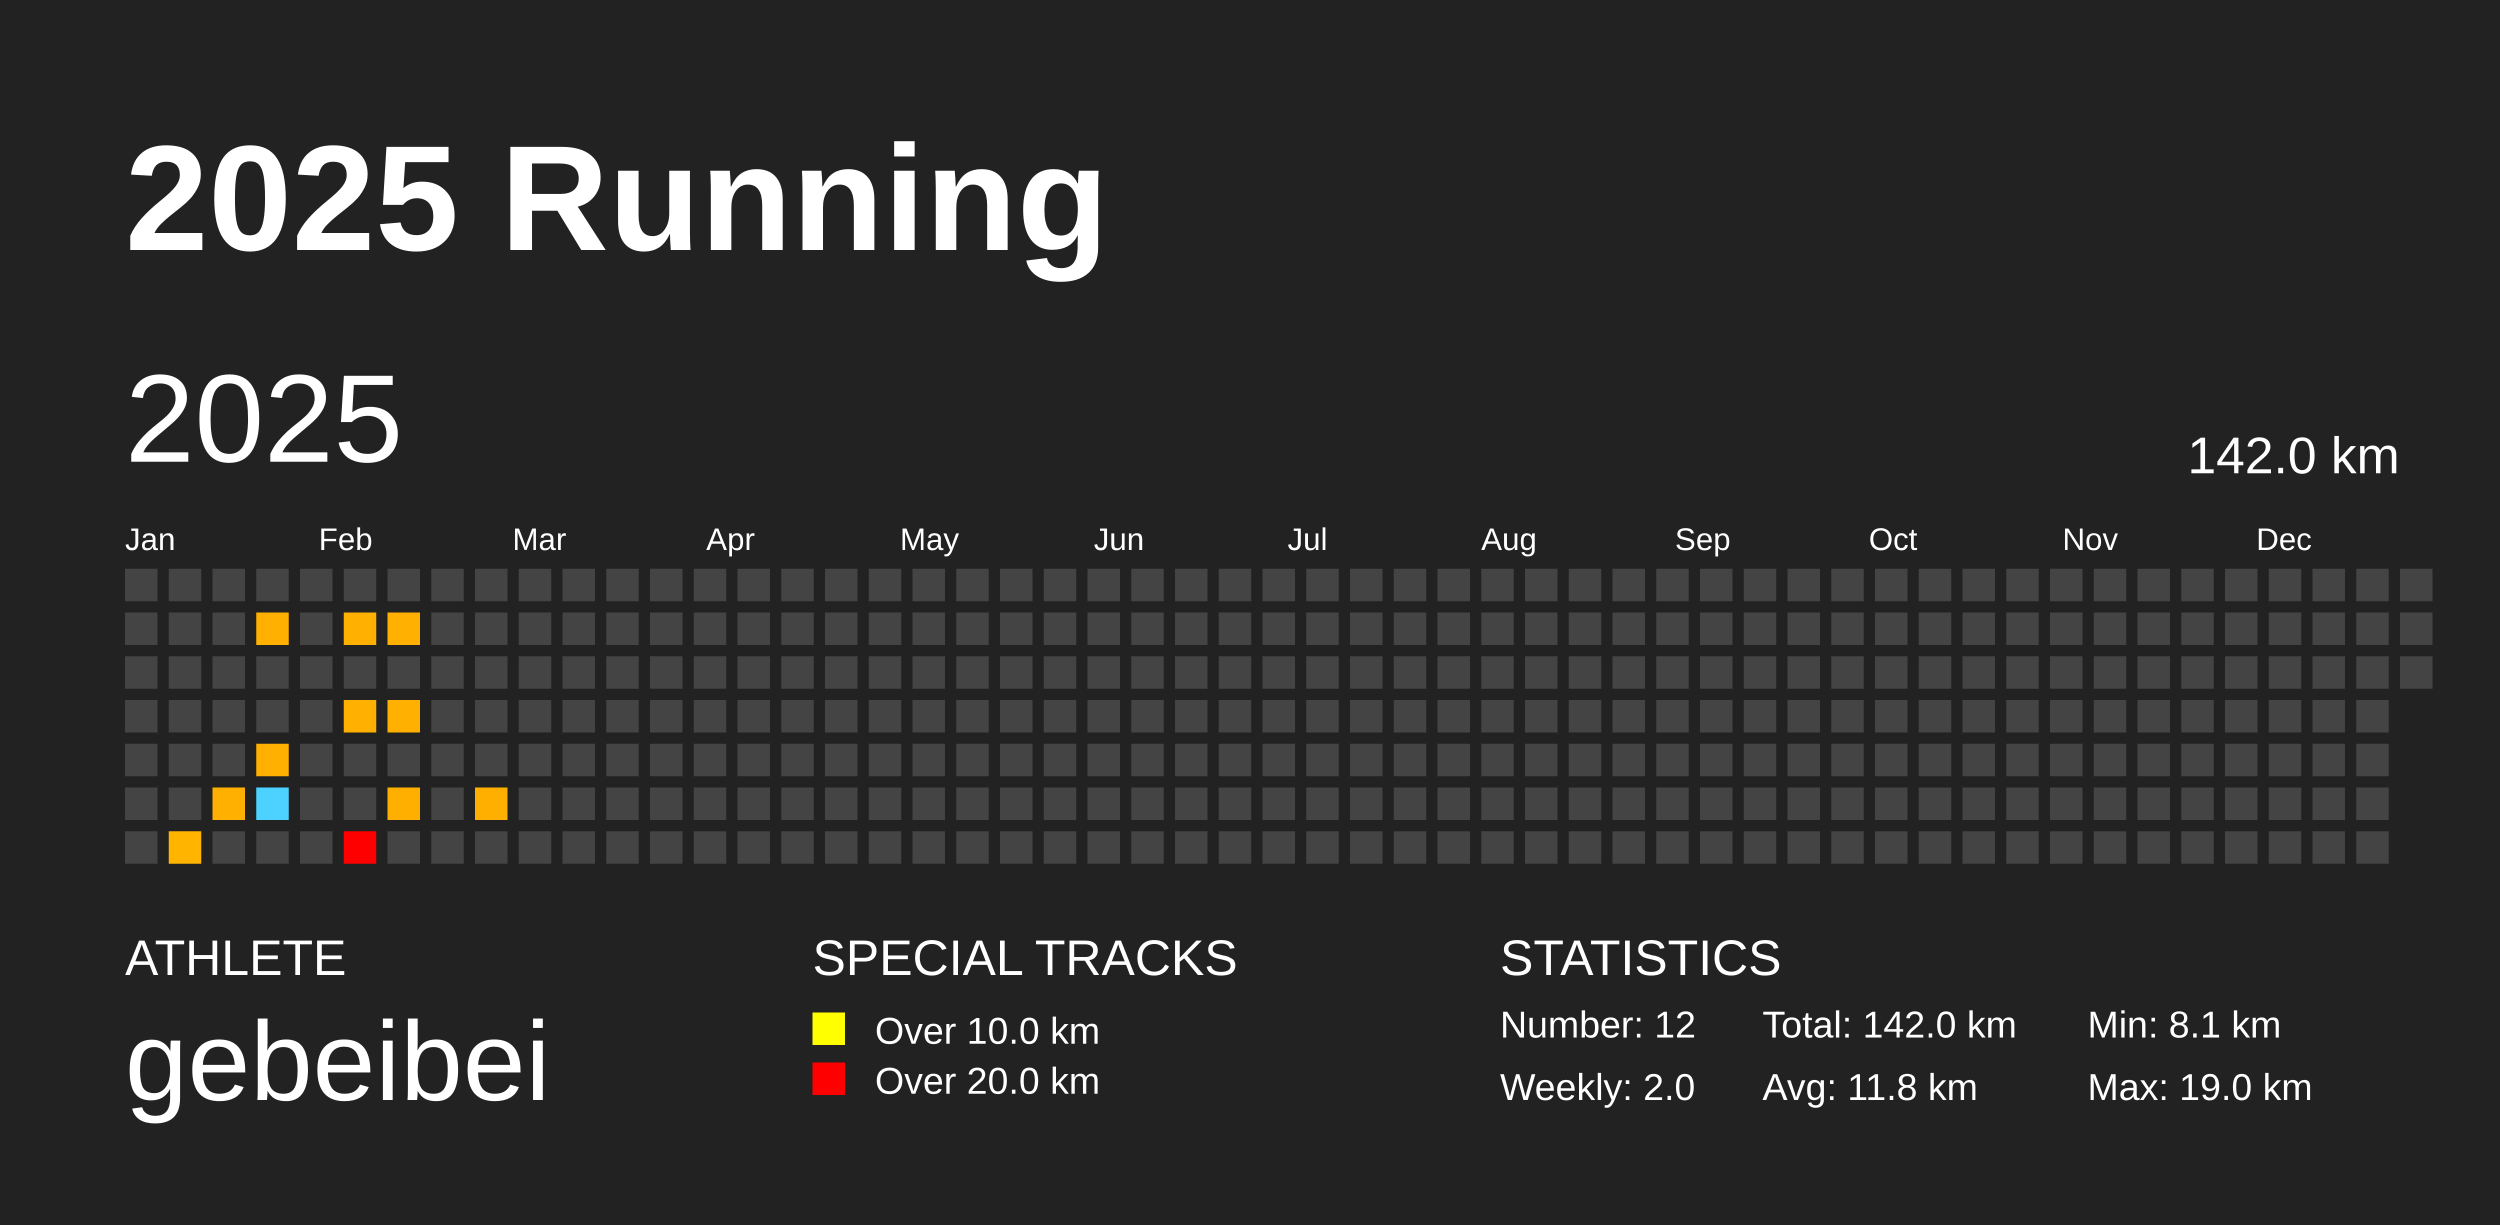
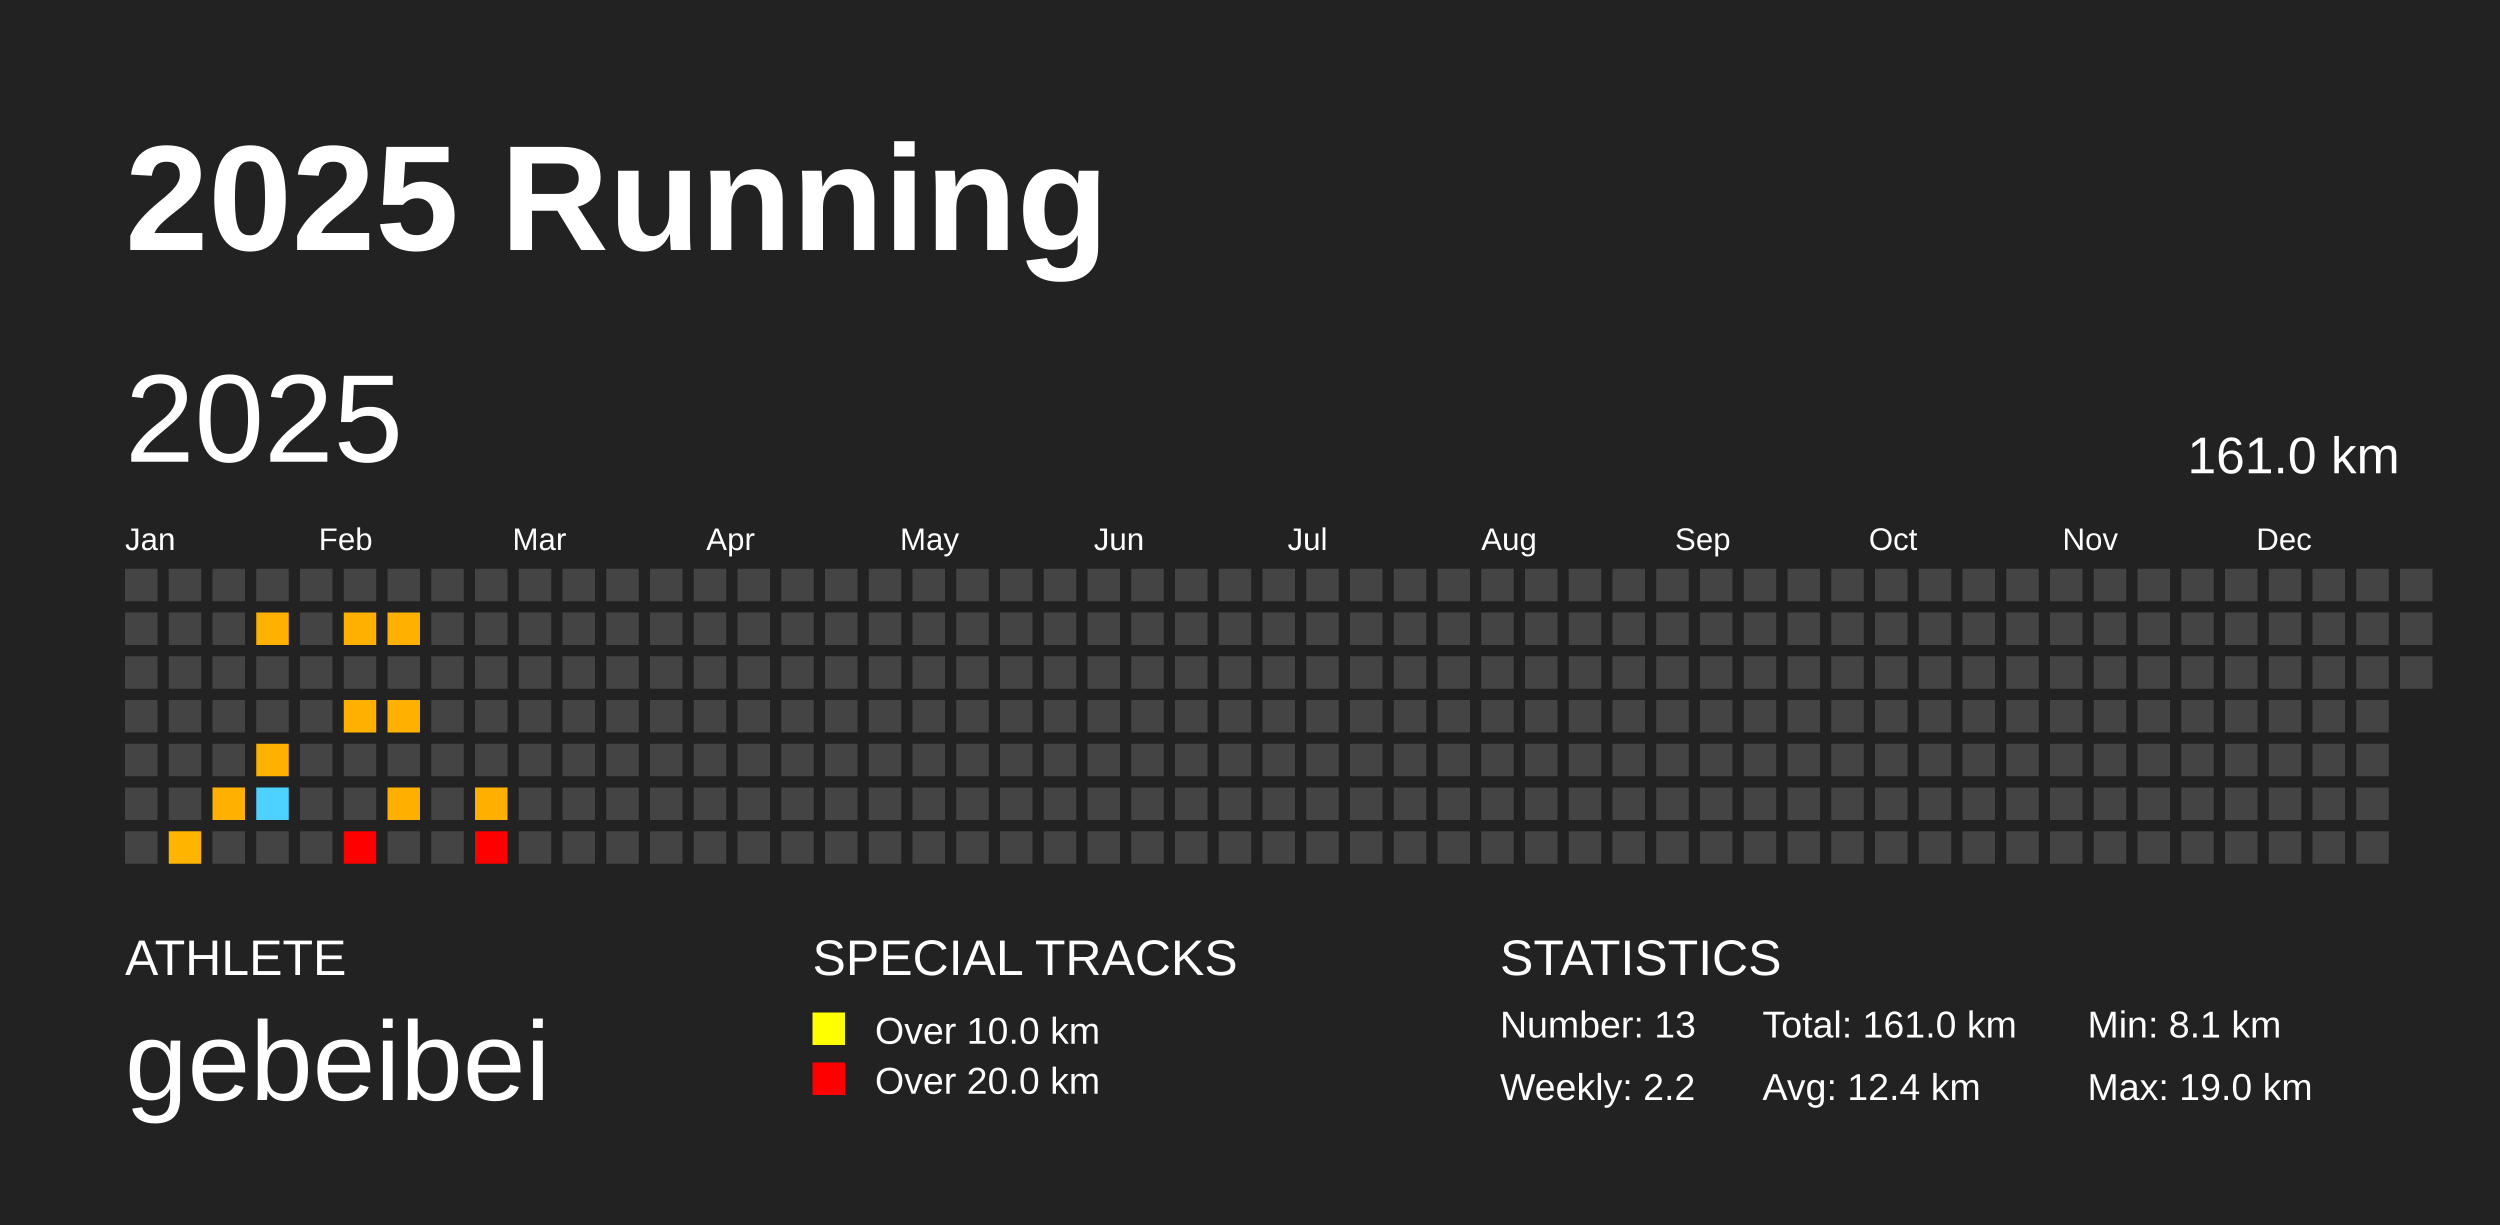
<svg xmlns="http://www.w3.org/2000/svg" baseProfile="full" height="98mm" version="1.1" viewBox="0,0,200,98" width="200mm">
  <defs />
  <rect fill="#222222" height="98" width="200" x="0" y="0" />
  <text fill="#FFFFFF" style="font-size:12px; font-family:Arial; font-weight:bold;" x="10" y="20">2025 Running</text>
  <text fill="#FFFFFF" style="font-size:4px; font-family:Arial" x="10" y="78">ATHLETE</text>
  <text fill="#FFFFFF" style="font-size:9px; font-family:Arial" x="10" y="88">gebeibei</text>
  <text fill="#FFFFFF" style="font-size:4px; font-family:Arial" x="65" y="78">SPECIAL TRACKS</text>
  <rect fill="yellow" height="2.6" width="2.6" x="65" y="81" />
  <text fill="#FFFFFF" style="font-size:3px; font-family:Arial" x="70" y="83.5">Over 10.0 km</text>
  <rect fill="red" height="2.6" width="2.6" x="65" y="85" />
  <text fill="#FFFFFF" style="font-size:3px; font-family:Arial" x="70" y="87.5">Over 20.0 km</text>
  <text fill="#FFFFFF" style="font-size:4px; font-family:Arial" x="120" y="78">STATISTICS</text>
-   <text fill="#FFFFFF" style="font-size:3px; font-family:Arial" x="120" y="83">Number: 12</text>
-   <text fill="#FFFFFF" style="font-size:3px; font-family:Arial" x="120" y="88">Weekly: 2.0</text>
-   <text fill="#FFFFFF" style="font-size:3px; font-family:Arial" x="141" y="83">Total: 142.0 km</text>
-   <text fill="#FFFFFF" style="font-size:3px; font-family:Arial" x="141" y="88">Avg: 11.8 km</text>
+   <text fill="#FFFFFF" style="font-size:3px; font-family:Arial" x="120" y="83">Number: 13</text>
+   <text fill="#FFFFFF" style="font-size:3px; font-family:Arial" x="120" y="88">Weekly: 2.2</text>
+   <text fill="#FFFFFF" style="font-size:3px; font-family:Arial" x="141" y="83">Total: 161.0 km</text>
+   <text fill="#FFFFFF" style="font-size:3px; font-family:Arial" x="141" y="88">Avg: 12.4 km</text>
  <text fill="#FFFFFF" style="font-size:3px; font-family:Arial" x="167" y="83">Min: 8.1 km</text>
  <text fill="#FFFFFF" style="font-size:3px; font-family:Arial" x="167" y="88">Max: 19.0 km</text>
  <text dominant-baseline="hanging" fill="#FFFFFF" style="font-size:10.0px; font-family:Arial;" x="10" y="30">2025</text>
-   <text dominant-baseline="hanging" fill="#FFFFFF" style="font-size:4.125px; font-family:Arial;" x="175" y="35">142.0 km</text>
+   <text dominant-baseline="hanging" fill="#FFFFFF" style="font-size:4.125px; font-family:Arial;" x="175" y="35">161.0 km</text>
  <text fill="#FFFFFF" style="font-size:2.5px; font-family:Arial" x="10.0" y="44">Jan</text>
  <text fill="#FFFFFF" style="font-size:2.5px; font-family:Arial" x="25.5" y="44">Feb</text>
  <text fill="#FFFFFF" style="font-size:2.5px; font-family:Arial" x="41.0" y="44">Mar</text>
  <text fill="#FFFFFF" style="font-size:2.5px; font-family:Arial" x="56.5" y="44">Apr</text>
  <text fill="#FFFFFF" style="font-size:2.5px; font-family:Arial" x="72.0" y="44">May</text>
  <text fill="#FFFFFF" style="font-size:2.5px; font-family:Arial" x="87.5" y="44">Jun</text>
  <text fill="#FFFFFF" style="font-size:2.5px; font-family:Arial" x="103.0" y="44">Jul</text>
  <text fill="#FFFFFF" style="font-size:2.5px; font-family:Arial" x="118.5" y="44">Aug</text>
  <text fill="#FFFFFF" style="font-size:2.5px; font-family:Arial" x="134.0" y="44">Sep</text>
  <text fill="#FFFFFF" style="font-size:2.5px; font-family:Arial" x="149.5" y="44">Oct</text>
  <text fill="#FFFFFF" style="font-size:2.5px; font-family:Arial" x="165.0" y="44">Nov</text>
  <text fill="#FFFFFF" style="font-size:2.5px; font-family:Arial" x="180.5" y="44">Dec</text>
  <rect fill="#444444" height="2.6" width="2.6" x="10.0" y="45.5" />
  <rect fill="#444444" height="2.6" width="2.6" x="10.0" y="49.0" />
  <rect fill="#444444" height="2.6" width="2.6" x="10.0" y="52.5" />
  <rect fill="#444444" height="2.6" width="2.6" x="10.0" y="56.0" />
  <rect fill="#444444" height="2.6" width="2.6" x="10.0" y="59.5" />
  <rect fill="#444444" height="2.6" width="2.6" x="10.0" y="63.0" />
  <rect fill="#444444" height="2.6" width="2.6" x="10.0" y="66.5" />
  <rect fill="#444444" height="2.6" width="2.6" x="13.5" y="45.5" />
  <rect fill="#444444" height="2.6" width="2.6" x="13.5" y="49.0" />
  <rect fill="#444444" height="2.6" width="2.6" x="13.5" y="52.5" />
  <rect fill="#444444" height="2.6" width="2.6" x="13.5" y="56.0" />
  <rect fill="#444444" height="2.6" width="2.6" x="13.5" y="59.5" />
  <rect fill="#444444" height="2.6" width="2.6" x="13.5" y="63.0" />
  <rect fill="#ffb500" height="2.6" width="2.6" x="13.5" y="66.5" />
  <rect fill="#444444" height="2.6" width="2.6" x="17.0" y="45.5" />
  <rect fill="#444444" height="2.6" width="2.6" x="17.0" y="49.0" />
  <rect fill="#444444" height="2.6" width="2.6" x="17.0" y="52.5" />
  <rect fill="#444444" height="2.6" width="2.6" x="17.0" y="56.0" />
  <rect fill="#444444" height="2.6" width="2.6" x="17.0" y="59.5" />
  <rect fill="#ffb000" height="2.6" width="2.6" x="17.0" y="63.0" />
  <rect fill="#444444" height="2.6" width="2.6" x="17.0" y="66.5" />
  <rect fill="#444444" height="2.6" width="2.6" x="20.5" y="45.5" />
  <rect fill="#ffb000" height="2.6" width="2.6" x="20.5" y="49.0" />
  <rect fill="#444444" height="2.6" width="2.6" x="20.5" y="52.5" />
  <rect fill="#444444" height="2.6" width="2.6" x="20.5" y="56.0" />
  <rect fill="#ffb000" height="2.6" width="2.6" x="20.5" y="59.5" />
  <rect fill="#4dd2ff" height="2.6" width="2.6" x="20.5" y="63.0" />
  <rect fill="#444444" height="2.6" width="2.6" x="20.5" y="66.5" />
  <rect fill="#444444" height="2.6" width="2.6" x="24.0" y="45.5" />
  <rect fill="#444444" height="2.6" width="2.6" x="24.0" y="49.0" />
  <rect fill="#444444" height="2.6" width="2.6" x="24.0" y="52.5" />
  <rect fill="#444444" height="2.6" width="2.6" x="24.0" y="56.0" />
  <rect fill="#444444" height="2.6" width="2.6" x="24.0" y="59.5" />
  <rect fill="#444444" height="2.6" width="2.6" x="24.0" y="63.0" />
  <rect fill="#444444" height="2.6" width="2.6" x="24.0" y="66.5" />
  <rect fill="#444444" height="2.6" width="2.6" x="27.5" y="45.5" />
  <rect fill="#ffb000" height="2.6" width="2.6" x="27.5" y="49.0" />
  <rect fill="#444444" height="2.6" width="2.6" x="27.5" y="52.5" />
  <rect fill="#ffb000" height="2.6" width="2.6" x="27.5" y="56.0" />
  <rect fill="#444444" height="2.6" width="2.6" x="27.5" y="59.5" />
  <rect fill="#444444" height="2.6" width="2.6" x="27.5" y="63.0" />
  <rect fill="#ff0000" height="2.6" width="2.6" x="27.5" y="66.5" />
  <rect fill="#444444" height="2.6" width="2.6" x="31.0" y="45.5" />
  <rect fill="#ffb000" height="2.6" width="2.6" x="31.0" y="49.0" />
  <rect fill="#444444" height="2.6" width="2.6" x="31.0" y="52.5" />
  <rect fill="#ffb000" height="2.6" width="2.6" x="31.0" y="56.0" />
  <rect fill="#444444" height="2.6" width="2.6" x="31.0" y="59.5" />
  <rect fill="#ffaf00" height="2.6" width="2.6" x="31.0" y="63.0" />
  <rect fill="#444444" height="2.6" width="2.6" x="31.0" y="66.5" />
  <rect fill="#444444" height="2.6" width="2.6" x="34.5" y="45.5" />
  <rect fill="#444444" height="2.6" width="2.6" x="34.5" y="49.0" />
  <rect fill="#444444" height="2.6" width="2.6" x="34.5" y="52.5" />
  <rect fill="#444444" height="2.6" width="2.6" x="34.5" y="56.0" />
  <rect fill="#444444" height="2.6" width="2.6" x="34.5" y="59.5" />
  <rect fill="#444444" height="2.6" width="2.6" x="34.5" y="63.0" />
  <rect fill="#444444" height="2.6" width="2.6" x="34.5" y="66.5" />
  <rect fill="#444444" height="2.6" width="2.6" x="38.0" y="45.5" />
  <rect fill="#444444" height="2.6" width="2.6" x="38.0" y="49.0" />
  <rect fill="#444444" height="2.6" width="2.6" x="38.0" y="52.5" />
  <rect fill="#444444" height="2.6" width="2.6" x="38.0" y="56.0" />
  <rect fill="#444444" height="2.6" width="2.6" x="38.0" y="59.5" />
  <rect fill="#ffaf00" height="2.6" width="2.6" x="38.0" y="63.0" />
-   <rect fill="#444444" height="2.6" width="2.6" x="38.0" y="66.5" />
+   <rect fill="#ff0000" height="2.6" width="2.6" x="38.0" y="66.5" />
  <rect fill="#444444" height="2.6" width="2.6" x="41.5" y="45.5" />
  <rect fill="#444444" height="2.6" width="2.6" x="41.5" y="49.0" />
  <rect fill="#444444" height="2.6" width="2.6" x="41.5" y="52.5" />
  <rect fill="#444444" height="2.6" width="2.6" x="41.5" y="56.0" />
  <rect fill="#444444" height="2.6" width="2.6" x="41.5" y="59.5" />
  <rect fill="#444444" height="2.6" width="2.6" x="41.5" y="63.0" />
  <rect fill="#444444" height="2.6" width="2.6" x="41.5" y="66.5" />
  <rect fill="#444444" height="2.6" width="2.6" x="45.0" y="45.5" />
  <rect fill="#444444" height="2.6" width="2.6" x="45.0" y="49.0" />
  <rect fill="#444444" height="2.6" width="2.6" x="45.0" y="52.5" />
  <rect fill="#444444" height="2.6" width="2.6" x="45.0" y="56.0" />
  <rect fill="#444444" height="2.6" width="2.6" x="45.0" y="59.5" />
  <rect fill="#444444" height="2.6" width="2.6" x="45.0" y="63.0" />
  <rect fill="#444444" height="2.6" width="2.6" x="45.0" y="66.5" />
  <rect fill="#444444" height="2.6" width="2.6" x="48.5" y="45.5" />
  <rect fill="#444444" height="2.6" width="2.6" x="48.5" y="49.0" />
  <rect fill="#444444" height="2.6" width="2.6" x="48.5" y="52.5" />
  <rect fill="#444444" height="2.6" width="2.6" x="48.5" y="56.0" />
  <rect fill="#444444" height="2.6" width="2.6" x="48.5" y="59.5" />
  <rect fill="#444444" height="2.6" width="2.6" x="48.5" y="63.0" />
  <rect fill="#444444" height="2.6" width="2.6" x="48.5" y="66.5" />
  <rect fill="#444444" height="2.6" width="2.6" x="52.0" y="45.5" />
  <rect fill="#444444" height="2.6" width="2.6" x="52.0" y="49.0" />
  <rect fill="#444444" height="2.6" width="2.6" x="52.0" y="52.5" />
  <rect fill="#444444" height="2.6" width="2.6" x="52.0" y="56.0" />
  <rect fill="#444444" height="2.6" width="2.6" x="52.0" y="59.5" />
  <rect fill="#444444" height="2.6" width="2.6" x="52.0" y="63.0" />
  <rect fill="#444444" height="2.6" width="2.6" x="52.0" y="66.5" />
  <rect fill="#444444" height="2.6" width="2.6" x="55.5" y="45.5" />
  <rect fill="#444444" height="2.6" width="2.6" x="55.5" y="49.0" />
  <rect fill="#444444" height="2.6" width="2.6" x="55.5" y="52.5" />
  <rect fill="#444444" height="2.6" width="2.6" x="55.5" y="56.0" />
  <rect fill="#444444" height="2.6" width="2.6" x="55.5" y="59.5" />
  <rect fill="#444444" height="2.6" width="2.6" x="55.5" y="63.0" />
  <rect fill="#444444" height="2.6" width="2.6" x="55.5" y="66.5" />
  <rect fill="#444444" height="2.6" width="2.6" x="59.0" y="45.5" />
  <rect fill="#444444" height="2.6" width="2.6" x="59.0" y="49.0" />
  <rect fill="#444444" height="2.6" width="2.6" x="59.0" y="52.5" />
  <rect fill="#444444" height="2.6" width="2.6" x="59.0" y="56.0" />
  <rect fill="#444444" height="2.6" width="2.6" x="59.0" y="59.5" />
  <rect fill="#444444" height="2.6" width="2.6" x="59.0" y="63.0" />
  <rect fill="#444444" height="2.6" width="2.6" x="59.0" y="66.5" />
  <rect fill="#444444" height="2.6" width="2.6" x="62.5" y="45.5" />
  <rect fill="#444444" height="2.6" width="2.6" x="62.5" y="49.0" />
  <rect fill="#444444" height="2.6" width="2.6" x="62.5" y="52.5" />
  <rect fill="#444444" height="2.6" width="2.6" x="62.5" y="56.0" />
  <rect fill="#444444" height="2.6" width="2.6" x="62.5" y="59.5" />
  <rect fill="#444444" height="2.6" width="2.6" x="62.5" y="63.0" />
  <rect fill="#444444" height="2.6" width="2.6" x="62.5" y="66.5" />
  <rect fill="#444444" height="2.6" width="2.6" x="66.0" y="45.5" />
  <rect fill="#444444" height="2.6" width="2.6" x="66.0" y="49.0" />
  <rect fill="#444444" height="2.6" width="2.6" x="66.0" y="52.5" />
  <rect fill="#444444" height="2.6" width="2.6" x="66.0" y="56.0" />
  <rect fill="#444444" height="2.6" width="2.6" x="66.0" y="59.5" />
  <rect fill="#444444" height="2.6" width="2.6" x="66.0" y="63.0" />
  <rect fill="#444444" height="2.6" width="2.6" x="66.0" y="66.5" />
  <rect fill="#444444" height="2.6" width="2.6" x="69.5" y="45.5" />
  <rect fill="#444444" height="2.6" width="2.6" x="69.5" y="49.0" />
  <rect fill="#444444" height="2.6" width="2.6" x="69.5" y="52.5" />
  <rect fill="#444444" height="2.6" width="2.6" x="69.5" y="56.0" />
  <rect fill="#444444" height="2.6" width="2.6" x="69.5" y="59.5" />
  <rect fill="#444444" height="2.6" width="2.6" x="69.5" y="63.0" />
  <rect fill="#444444" height="2.6" width="2.6" x="69.5" y="66.5" />
  <rect fill="#444444" height="2.6" width="2.6" x="73.0" y="45.5" />
  <rect fill="#444444" height="2.6" width="2.6" x="73.0" y="49.0" />
  <rect fill="#444444" height="2.6" width="2.6" x="73.0" y="52.5" />
  <rect fill="#444444" height="2.6" width="2.6" x="73.0" y="56.0" />
  <rect fill="#444444" height="2.6" width="2.6" x="73.0" y="59.5" />
  <rect fill="#444444" height="2.6" width="2.6" x="73.0" y="63.0" />
  <rect fill="#444444" height="2.6" width="2.6" x="73.0" y="66.5" />
  <rect fill="#444444" height="2.6" width="2.6" x="76.5" y="45.5" />
  <rect fill="#444444" height="2.6" width="2.6" x="76.5" y="49.0" />
  <rect fill="#444444" height="2.6" width="2.6" x="76.5" y="52.5" />
  <rect fill="#444444" height="2.6" width="2.6" x="76.5" y="56.0" />
  <rect fill="#444444" height="2.6" width="2.6" x="76.5" y="59.5" />
  <rect fill="#444444" height="2.6" width="2.6" x="76.5" y="63.0" />
  <rect fill="#444444" height="2.6" width="2.6" x="76.5" y="66.5" />
  <rect fill="#444444" height="2.6" width="2.6" x="80.0" y="45.5" />
  <rect fill="#444444" height="2.6" width="2.6" x="80.0" y="49.0" />
  <rect fill="#444444" height="2.6" width="2.6" x="80.0" y="52.5" />
  <rect fill="#444444" height="2.6" width="2.6" x="80.0" y="56.0" />
  <rect fill="#444444" height="2.6" width="2.6" x="80.0" y="59.5" />
  <rect fill="#444444" height="2.6" width="2.6" x="80.0" y="63.0" />
  <rect fill="#444444" height="2.6" width="2.6" x="80.0" y="66.5" />
  <rect fill="#444444" height="2.6" width="2.6" x="83.5" y="45.5" />
  <rect fill="#444444" height="2.6" width="2.6" x="83.5" y="49.0" />
  <rect fill="#444444" height="2.6" width="2.6" x="83.5" y="52.5" />
  <rect fill="#444444" height="2.6" width="2.6" x="83.5" y="56.0" />
  <rect fill="#444444" height="2.6" width="2.6" x="83.5" y="59.5" />
  <rect fill="#444444" height="2.6" width="2.6" x="83.5" y="63.0" />
  <rect fill="#444444" height="2.6" width="2.6" x="83.5" y="66.5" />
  <rect fill="#444444" height="2.6" width="2.6" x="87.0" y="45.5" />
  <rect fill="#444444" height="2.6" width="2.6" x="87.0" y="49.0" />
  <rect fill="#444444" height="2.6" width="2.6" x="87.0" y="52.5" />
  <rect fill="#444444" height="2.6" width="2.6" x="87.0" y="56.0" />
  <rect fill="#444444" height="2.6" width="2.6" x="87.0" y="59.5" />
  <rect fill="#444444" height="2.6" width="2.6" x="87.0" y="63.0" />
  <rect fill="#444444" height="2.6" width="2.6" x="87.0" y="66.5" />
  <rect fill="#444444" height="2.6" width="2.6" x="90.5" y="45.5" />
  <rect fill="#444444" height="2.6" width="2.6" x="90.5" y="49.0" />
  <rect fill="#444444" height="2.6" width="2.6" x="90.5" y="52.5" />
  <rect fill="#444444" height="2.6" width="2.6" x="90.5" y="56.0" />
  <rect fill="#444444" height="2.6" width="2.6" x="90.5" y="59.5" />
  <rect fill="#444444" height="2.6" width="2.6" x="90.5" y="63.0" />
  <rect fill="#444444" height="2.6" width="2.6" x="90.5" y="66.5" />
  <rect fill="#444444" height="2.6" width="2.6" x="94.0" y="45.5" />
  <rect fill="#444444" height="2.6" width="2.6" x="94.0" y="49.0" />
  <rect fill="#444444" height="2.6" width="2.6" x="94.0" y="52.5" />
  <rect fill="#444444" height="2.6" width="2.6" x="94.0" y="56.0" />
  <rect fill="#444444" height="2.6" width="2.6" x="94.0" y="59.5" />
  <rect fill="#444444" height="2.6" width="2.6" x="94.0" y="63.0" />
  <rect fill="#444444" height="2.6" width="2.6" x="94.0" y="66.5" />
  <rect fill="#444444" height="2.6" width="2.6" x="97.5" y="45.5" />
  <rect fill="#444444" height="2.6" width="2.6" x="97.5" y="49.0" />
  <rect fill="#444444" height="2.6" width="2.6" x="97.5" y="52.5" />
  <rect fill="#444444" height="2.6" width="2.6" x="97.5" y="56.0" />
  <rect fill="#444444" height="2.6" width="2.6" x="97.5" y="59.5" />
  <rect fill="#444444" height="2.6" width="2.6" x="97.5" y="63.0" />
  <rect fill="#444444" height="2.6" width="2.6" x="97.5" y="66.5" />
  <rect fill="#444444" height="2.6" width="2.6" x="101.0" y="45.5" />
  <rect fill="#444444" height="2.6" width="2.6" x="101.0" y="49.0" />
  <rect fill="#444444" height="2.6" width="2.6" x="101.0" y="52.5" />
  <rect fill="#444444" height="2.6" width="2.6" x="101.0" y="56.0" />
  <rect fill="#444444" height="2.6" width="2.6" x="101.0" y="59.5" />
  <rect fill="#444444" height="2.6" width="2.6" x="101.0" y="63.0" />
  <rect fill="#444444" height="2.6" width="2.6" x="101.0" y="66.5" />
  <rect fill="#444444" height="2.6" width="2.6" x="104.5" y="45.5" />
  <rect fill="#444444" height="2.6" width="2.6" x="104.5" y="49.0" />
  <rect fill="#444444" height="2.6" width="2.6" x="104.5" y="52.5" />
  <rect fill="#444444" height="2.6" width="2.6" x="104.5" y="56.0" />
  <rect fill="#444444" height="2.6" width="2.6" x="104.5" y="59.5" />
  <rect fill="#444444" height="2.6" width="2.6" x="104.5" y="63.0" />
  <rect fill="#444444" height="2.6" width="2.6" x="104.5" y="66.5" />
  <rect fill="#444444" height="2.6" width="2.6" x="108.0" y="45.5" />
  <rect fill="#444444" height="2.6" width="2.6" x="108.0" y="49.0" />
  <rect fill="#444444" height="2.6" width="2.6" x="108.0" y="52.5" />
  <rect fill="#444444" height="2.6" width="2.6" x="108.0" y="56.0" />
  <rect fill="#444444" height="2.6" width="2.6" x="108.0" y="59.5" />
  <rect fill="#444444" height="2.6" width="2.6" x="108.0" y="63.0" />
  <rect fill="#444444" height="2.6" width="2.6" x="108.0" y="66.5" />
  <rect fill="#444444" height="2.6" width="2.6" x="111.5" y="45.5" />
  <rect fill="#444444" height="2.6" width="2.6" x="111.5" y="49.0" />
  <rect fill="#444444" height="2.6" width="2.6" x="111.5" y="52.5" />
  <rect fill="#444444" height="2.6" width="2.6" x="111.5" y="56.0" />
  <rect fill="#444444" height="2.6" width="2.6" x="111.5" y="59.5" />
  <rect fill="#444444" height="2.6" width="2.6" x="111.5" y="63.0" />
  <rect fill="#444444" height="2.6" width="2.6" x="111.5" y="66.5" />
  <rect fill="#444444" height="2.6" width="2.6" x="115.0" y="45.5" />
  <rect fill="#444444" height="2.6" width="2.6" x="115.0" y="49.0" />
  <rect fill="#444444" height="2.6" width="2.6" x="115.0" y="52.5" />
  <rect fill="#444444" height="2.6" width="2.6" x="115.0" y="56.0" />
  <rect fill="#444444" height="2.6" width="2.6" x="115.0" y="59.5" />
  <rect fill="#444444" height="2.6" width="2.6" x="115.0" y="63.0" />
  <rect fill="#444444" height="2.6" width="2.6" x="115.0" y="66.5" />
  <rect fill="#444444" height="2.6" width="2.6" x="118.5" y="45.5" />
  <rect fill="#444444" height="2.6" width="2.6" x="118.5" y="49.0" />
  <rect fill="#444444" height="2.6" width="2.6" x="118.5" y="52.5" />
  <rect fill="#444444" height="2.6" width="2.6" x="118.5" y="56.0" />
  <rect fill="#444444" height="2.6" width="2.6" x="118.5" y="59.5" />
  <rect fill="#444444" height="2.6" width="2.6" x="118.5" y="63.0" />
  <rect fill="#444444" height="2.6" width="2.6" x="118.5" y="66.5" />
  <rect fill="#444444" height="2.6" width="2.6" x="122.0" y="45.5" />
  <rect fill="#444444" height="2.6" width="2.6" x="122.0" y="49.0" />
  <rect fill="#444444" height="2.6" width="2.6" x="122.0" y="52.5" />
  <rect fill="#444444" height="2.6" width="2.6" x="122.0" y="56.0" />
  <rect fill="#444444" height="2.6" width="2.6" x="122.0" y="59.5" />
  <rect fill="#444444" height="2.6" width="2.6" x="122.0" y="63.0" />
  <rect fill="#444444" height="2.6" width="2.6" x="122.0" y="66.5" />
  <rect fill="#444444" height="2.6" width="2.6" x="125.5" y="45.5" />
  <rect fill="#444444" height="2.6" width="2.6" x="125.5" y="49.0" />
  <rect fill="#444444" height="2.6" width="2.6" x="125.5" y="52.5" />
  <rect fill="#444444" height="2.6" width="2.6" x="125.5" y="56.0" />
  <rect fill="#444444" height="2.6" width="2.6" x="125.5" y="59.5" />
  <rect fill="#444444" height="2.6" width="2.6" x="125.5" y="63.0" />
  <rect fill="#444444" height="2.6" width="2.6" x="125.5" y="66.5" />
  <rect fill="#444444" height="2.6" width="2.6" x="129.0" y="45.5" />
  <rect fill="#444444" height="2.6" width="2.6" x="129.0" y="49.0" />
  <rect fill="#444444" height="2.6" width="2.6" x="129.0" y="52.5" />
  <rect fill="#444444" height="2.6" width="2.6" x="129.0" y="56.0" />
  <rect fill="#444444" height="2.6" width="2.6" x="129.0" y="59.5" />
  <rect fill="#444444" height="2.6" width="2.6" x="129.0" y="63.0" />
  <rect fill="#444444" height="2.6" width="2.6" x="129.0" y="66.5" />
  <rect fill="#444444" height="2.6" width="2.6" x="132.5" y="45.5" />
  <rect fill="#444444" height="2.6" width="2.6" x="132.5" y="49.0" />
  <rect fill="#444444" height="2.6" width="2.6" x="132.5" y="52.5" />
  <rect fill="#444444" height="2.6" width="2.6" x="132.5" y="56.0" />
  <rect fill="#444444" height="2.6" width="2.6" x="132.5" y="59.5" />
  <rect fill="#444444" height="2.6" width="2.6" x="132.5" y="63.0" />
  <rect fill="#444444" height="2.6" width="2.6" x="132.5" y="66.5" />
  <rect fill="#444444" height="2.6" width="2.6" x="136.0" y="45.5" />
  <rect fill="#444444" height="2.6" width="2.6" x="136.0" y="49.0" />
  <rect fill="#444444" height="2.6" width="2.6" x="136.0" y="52.5" />
  <rect fill="#444444" height="2.6" width="2.6" x="136.0" y="56.0" />
  <rect fill="#444444" height="2.6" width="2.6" x="136.0" y="59.5" />
  <rect fill="#444444" height="2.6" width="2.6" x="136.0" y="63.0" />
  <rect fill="#444444" height="2.6" width="2.6" x="136.0" y="66.5" />
  <rect fill="#444444" height="2.6" width="2.6" x="139.5" y="45.5" />
  <rect fill="#444444" height="2.6" width="2.6" x="139.5" y="49.0" />
  <rect fill="#444444" height="2.6" width="2.6" x="139.5" y="52.5" />
  <rect fill="#444444" height="2.6" width="2.6" x="139.5" y="56.0" />
  <rect fill="#444444" height="2.6" width="2.6" x="139.5" y="59.5" />
  <rect fill="#444444" height="2.6" width="2.6" x="139.5" y="63.0" />
  <rect fill="#444444" height="2.6" width="2.6" x="139.5" y="66.5" />
  <rect fill="#444444" height="2.6" width="2.6" x="143.0" y="45.5" />
  <rect fill="#444444" height="2.6" width="2.6" x="143.0" y="49.0" />
  <rect fill="#444444" height="2.6" width="2.6" x="143.0" y="52.5" />
  <rect fill="#444444" height="2.6" width="2.6" x="143.0" y="56.0" />
  <rect fill="#444444" height="2.6" width="2.6" x="143.0" y="59.5" />
  <rect fill="#444444" height="2.6" width="2.6" x="143.0" y="63.0" />
  <rect fill="#444444" height="2.6" width="2.6" x="143.0" y="66.5" />
  <rect fill="#444444" height="2.6" width="2.6" x="146.5" y="45.5" />
  <rect fill="#444444" height="2.6" width="2.6" x="146.5" y="49.0" />
  <rect fill="#444444" height="2.6" width="2.6" x="146.5" y="52.5" />
  <rect fill="#444444" height="2.6" width="2.6" x="146.5" y="56.0" />
  <rect fill="#444444" height="2.6" width="2.6" x="146.5" y="59.5" />
  <rect fill="#444444" height="2.6" width="2.6" x="146.5" y="63.0" />
  <rect fill="#444444" height="2.6" width="2.6" x="146.5" y="66.5" />
  <rect fill="#444444" height="2.6" width="2.6" x="150.0" y="45.5" />
  <rect fill="#444444" height="2.6" width="2.6" x="150.0" y="49.0" />
  <rect fill="#444444" height="2.6" width="2.6" x="150.0" y="52.5" />
  <rect fill="#444444" height="2.6" width="2.6" x="150.0" y="56.0" />
  <rect fill="#444444" height="2.6" width="2.6" x="150.0" y="59.5" />
  <rect fill="#444444" height="2.6" width="2.6" x="150.0" y="63.0" />
  <rect fill="#444444" height="2.6" width="2.6" x="150.0" y="66.5" />
  <rect fill="#444444" height="2.6" width="2.6" x="153.5" y="45.5" />
  <rect fill="#444444" height="2.6" width="2.6" x="153.5" y="49.0" />
  <rect fill="#444444" height="2.6" width="2.6" x="153.5" y="52.5" />
  <rect fill="#444444" height="2.6" width="2.6" x="153.5" y="56.0" />
  <rect fill="#444444" height="2.6" width="2.6" x="153.5" y="59.5" />
  <rect fill="#444444" height="2.6" width="2.6" x="153.5" y="63.0" />
  <rect fill="#444444" height="2.6" width="2.6" x="153.5" y="66.5" />
  <rect fill="#444444" height="2.6" width="2.6" x="157.0" y="45.5" />
  <rect fill="#444444" height="2.6" width="2.6" x="157.0" y="49.0" />
  <rect fill="#444444" height="2.6" width="2.6" x="157.0" y="52.5" />
  <rect fill="#444444" height="2.6" width="2.6" x="157.0" y="56.0" />
  <rect fill="#444444" height="2.6" width="2.6" x="157.0" y="59.5" />
  <rect fill="#444444" height="2.6" width="2.6" x="157.0" y="63.0" />
  <rect fill="#444444" height="2.6" width="2.6" x="157.0" y="66.5" />
  <rect fill="#444444" height="2.6" width="2.6" x="160.5" y="45.5" />
  <rect fill="#444444" height="2.6" width="2.6" x="160.5" y="49.0" />
  <rect fill="#444444" height="2.6" width="2.6" x="160.5" y="52.5" />
  <rect fill="#444444" height="2.6" width="2.6" x="160.5" y="56.0" />
  <rect fill="#444444" height="2.6" width="2.6" x="160.5" y="59.5" />
  <rect fill="#444444" height="2.6" width="2.6" x="160.5" y="63.0" />
  <rect fill="#444444" height="2.6" width="2.6" x="160.5" y="66.5" />
  <rect fill="#444444" height="2.6" width="2.6" x="164.0" y="45.5" />
  <rect fill="#444444" height="2.6" width="2.6" x="164.0" y="49.0" />
  <rect fill="#444444" height="2.6" width="2.6" x="164.0" y="52.5" />
  <rect fill="#444444" height="2.6" width="2.6" x="164.0" y="56.0" />
  <rect fill="#444444" height="2.6" width="2.6" x="164.0" y="59.5" />
  <rect fill="#444444" height="2.6" width="2.6" x="164.0" y="63.0" />
  <rect fill="#444444" height="2.6" width="2.6" x="164.0" y="66.5" />
  <rect fill="#444444" height="2.6" width="2.6" x="167.5" y="45.5" />
  <rect fill="#444444" height="2.6" width="2.6" x="167.5" y="49.0" />
  <rect fill="#444444" height="2.6" width="2.6" x="167.5" y="52.5" />
  <rect fill="#444444" height="2.6" width="2.6" x="167.5" y="56.0" />
  <rect fill="#444444" height="2.6" width="2.6" x="167.5" y="59.5" />
  <rect fill="#444444" height="2.6" width="2.6" x="167.5" y="63.0" />
  <rect fill="#444444" height="2.6" width="2.6" x="167.5" y="66.5" />
  <rect fill="#444444" height="2.6" width="2.6" x="171.0" y="45.5" />
  <rect fill="#444444" height="2.6" width="2.6" x="171.0" y="49.0" />
  <rect fill="#444444" height="2.6" width="2.6" x="171.0" y="52.5" />
  <rect fill="#444444" height="2.6" width="2.6" x="171.0" y="56.0" />
  <rect fill="#444444" height="2.6" width="2.6" x="171.0" y="59.5" />
  <rect fill="#444444" height="2.6" width="2.6" x="171.0" y="63.0" />
  <rect fill="#444444" height="2.6" width="2.6" x="171.0" y="66.5" />
  <rect fill="#444444" height="2.6" width="2.6" x="174.5" y="45.5" />
  <rect fill="#444444" height="2.6" width="2.6" x="174.5" y="49.0" />
  <rect fill="#444444" height="2.6" width="2.6" x="174.5" y="52.5" />
  <rect fill="#444444" height="2.6" width="2.6" x="174.5" y="56.0" />
  <rect fill="#444444" height="2.6" width="2.6" x="174.5" y="59.5" />
  <rect fill="#444444" height="2.6" width="2.6" x="174.5" y="63.0" />
  <rect fill="#444444" height="2.6" width="2.6" x="174.5" y="66.5" />
  <rect fill="#444444" height="2.6" width="2.6" x="178.0" y="45.5" />
  <rect fill="#444444" height="2.6" width="2.6" x="178.0" y="49.0" />
  <rect fill="#444444" height="2.6" width="2.6" x="178.0" y="52.5" />
  <rect fill="#444444" height="2.6" width="2.6" x="178.0" y="56.0" />
  <rect fill="#444444" height="2.6" width="2.6" x="178.0" y="59.5" />
  <rect fill="#444444" height="2.6" width="2.6" x="178.0" y="63.0" />
  <rect fill="#444444" height="2.6" width="2.6" x="178.0" y="66.5" />
  <rect fill="#444444" height="2.6" width="2.6" x="181.5" y="45.5" />
  <rect fill="#444444" height="2.6" width="2.6" x="181.5" y="49.0" />
  <rect fill="#444444" height="2.6" width="2.6" x="181.5" y="52.5" />
  <rect fill="#444444" height="2.6" width="2.6" x="181.5" y="56.0" />
  <rect fill="#444444" height="2.6" width="2.6" x="181.5" y="59.5" />
  <rect fill="#444444" height="2.6" width="2.6" x="181.5" y="63.0" />
  <rect fill="#444444" height="2.6" width="2.6" x="181.5" y="66.5" />
  <rect fill="#444444" height="2.6" width="2.6" x="185.0" y="45.5" />
  <rect fill="#444444" height="2.6" width="2.6" x="185.0" y="49.0" />
  <rect fill="#444444" height="2.6" width="2.6" x="185.0" y="52.5" />
  <rect fill="#444444" height="2.6" width="2.6" x="185.0" y="56.0" />
  <rect fill="#444444" height="2.6" width="2.6" x="185.0" y="59.5" />
  <rect fill="#444444" height="2.6" width="2.6" x="185.0" y="63.0" />
  <rect fill="#444444" height="2.6" width="2.6" x="185.0" y="66.5" />
  <rect fill="#444444" height="2.6" width="2.6" x="188.5" y="45.5" />
  <rect fill="#444444" height="2.6" width="2.6" x="188.5" y="49.0" />
  <rect fill="#444444" height="2.6" width="2.6" x="188.5" y="52.5" />
  <rect fill="#444444" height="2.6" width="2.6" x="188.5" y="56.0" />
  <rect fill="#444444" height="2.6" width="2.6" x="188.5" y="59.5" />
  <rect fill="#444444" height="2.6" width="2.6" x="188.5" y="63.0" />
  <rect fill="#444444" height="2.6" width="2.6" x="188.5" y="66.5" />
  <rect fill="#444444" height="2.6" width="2.6" x="192.0" y="45.5" />
  <rect fill="#444444" height="2.6" width="2.6" x="192.0" y="49.0" />
  <rect fill="#444444" height="2.6" width="2.6" x="192.0" y="52.5" />
</svg>
